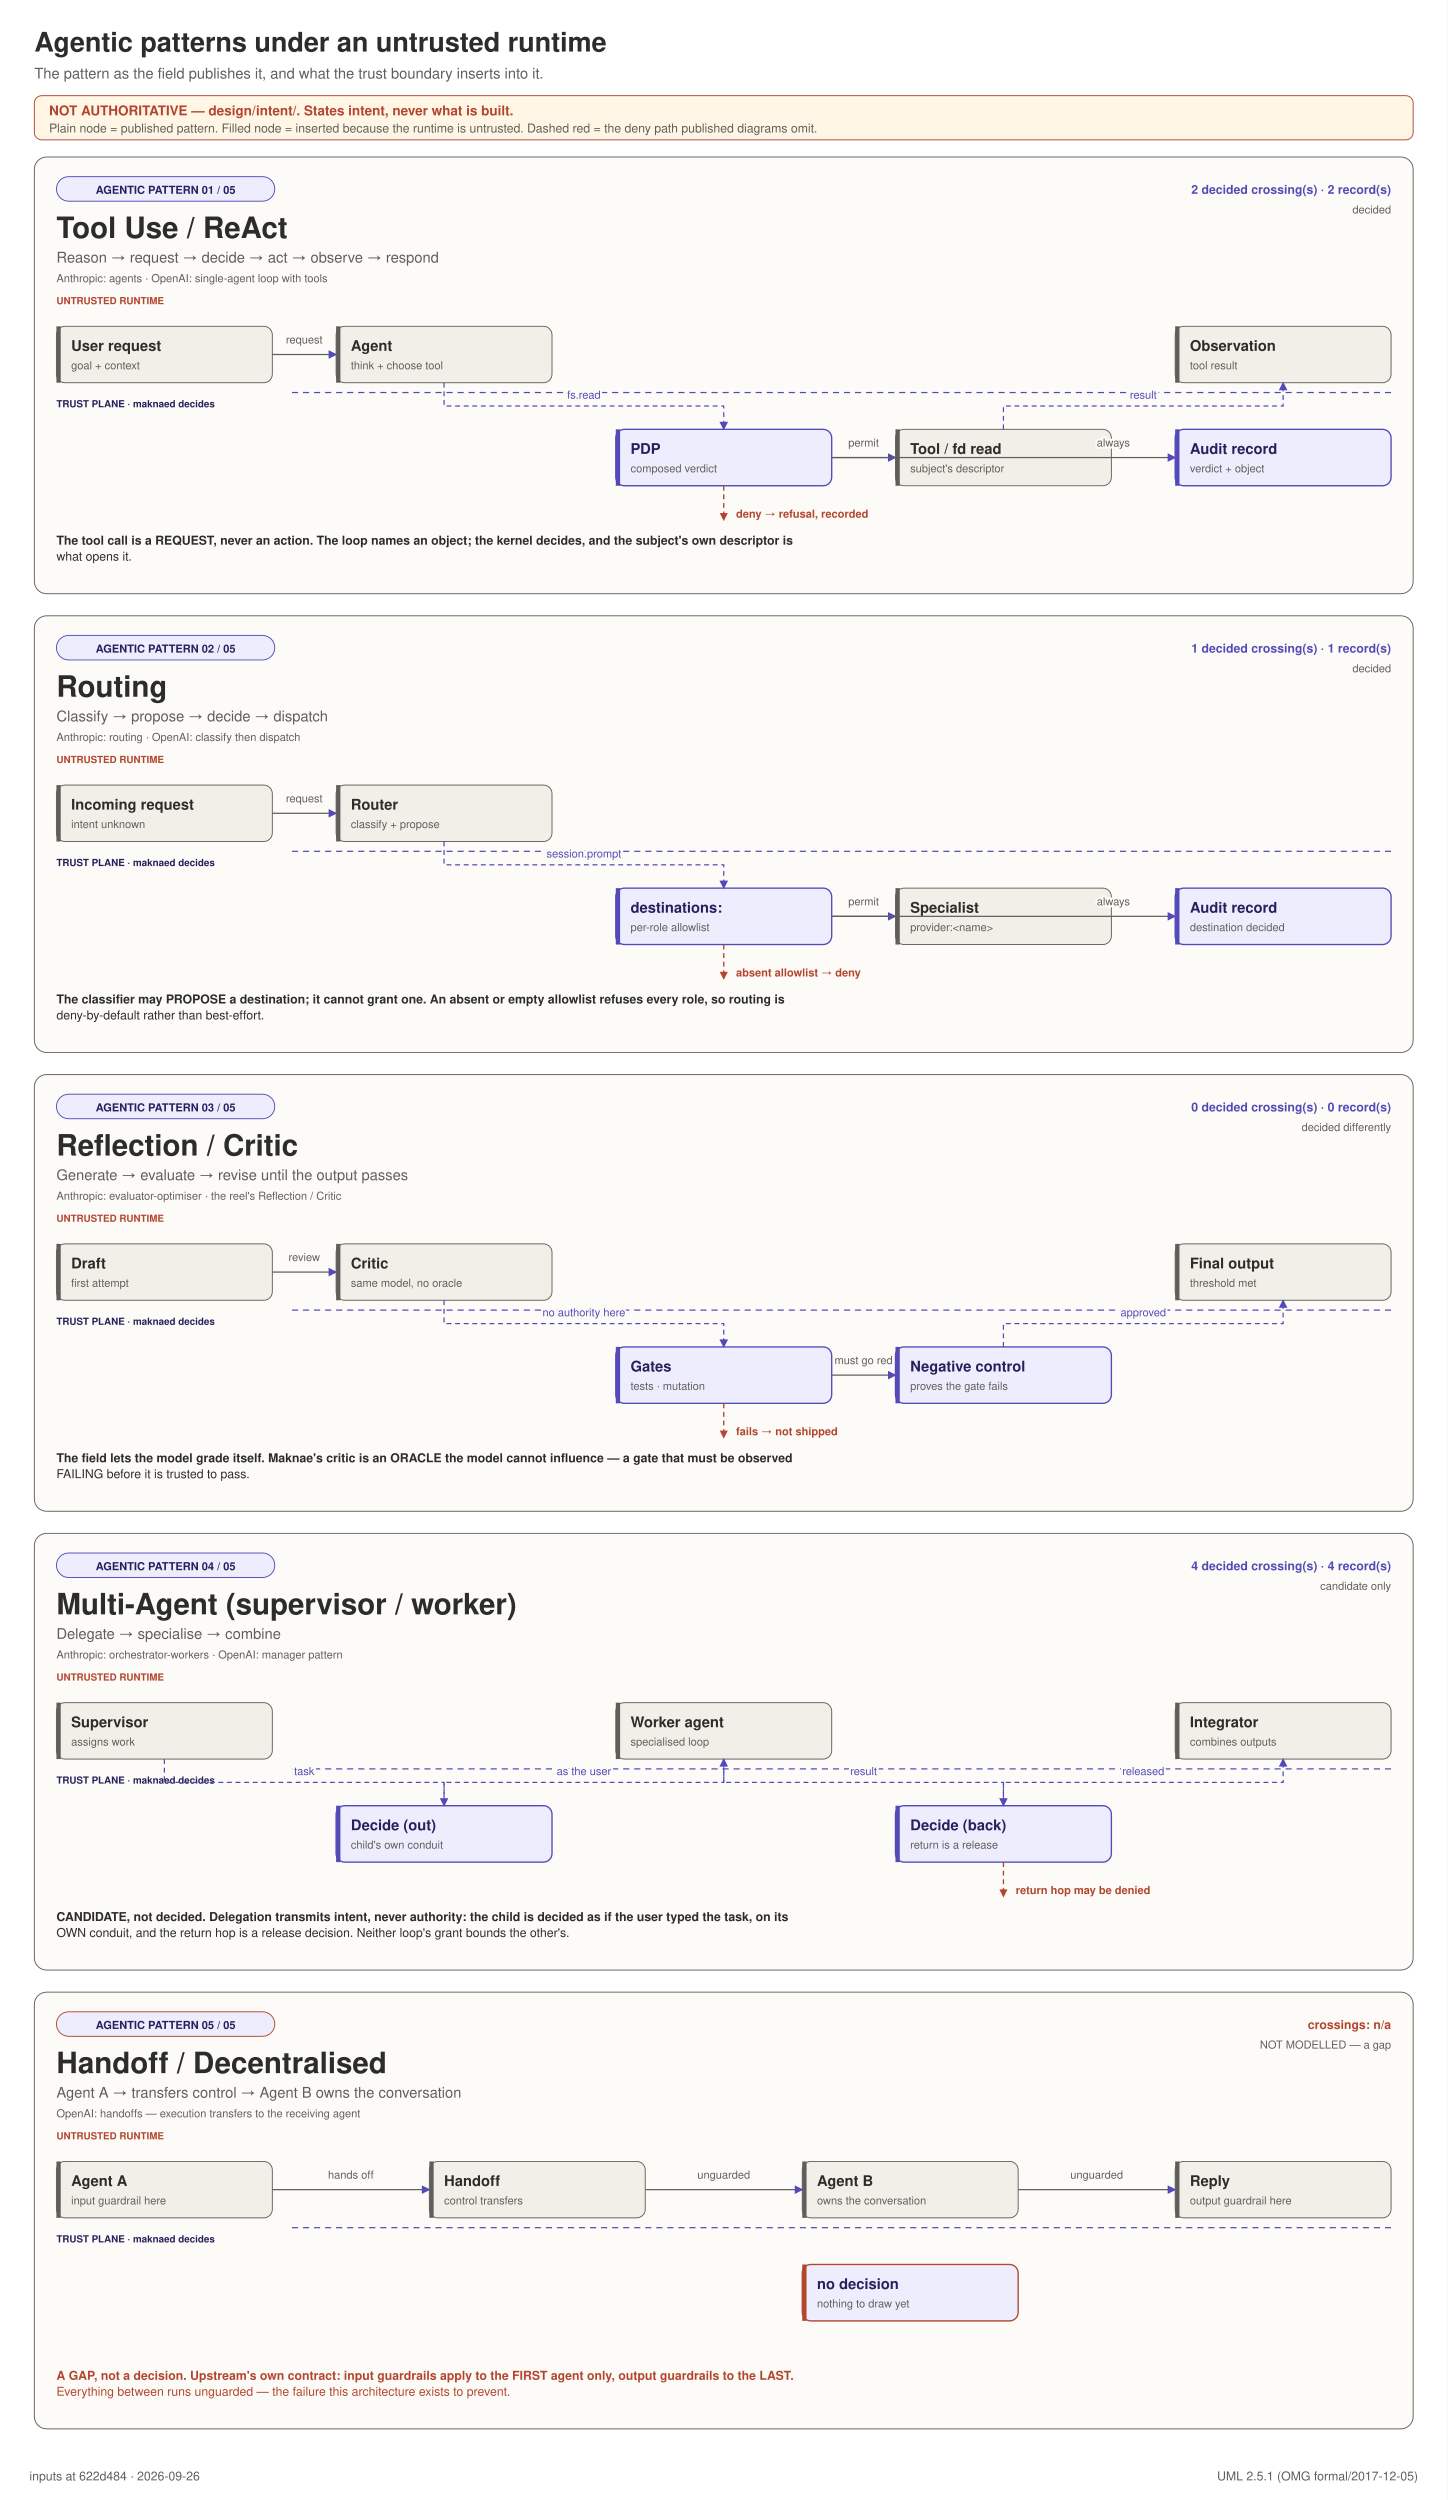
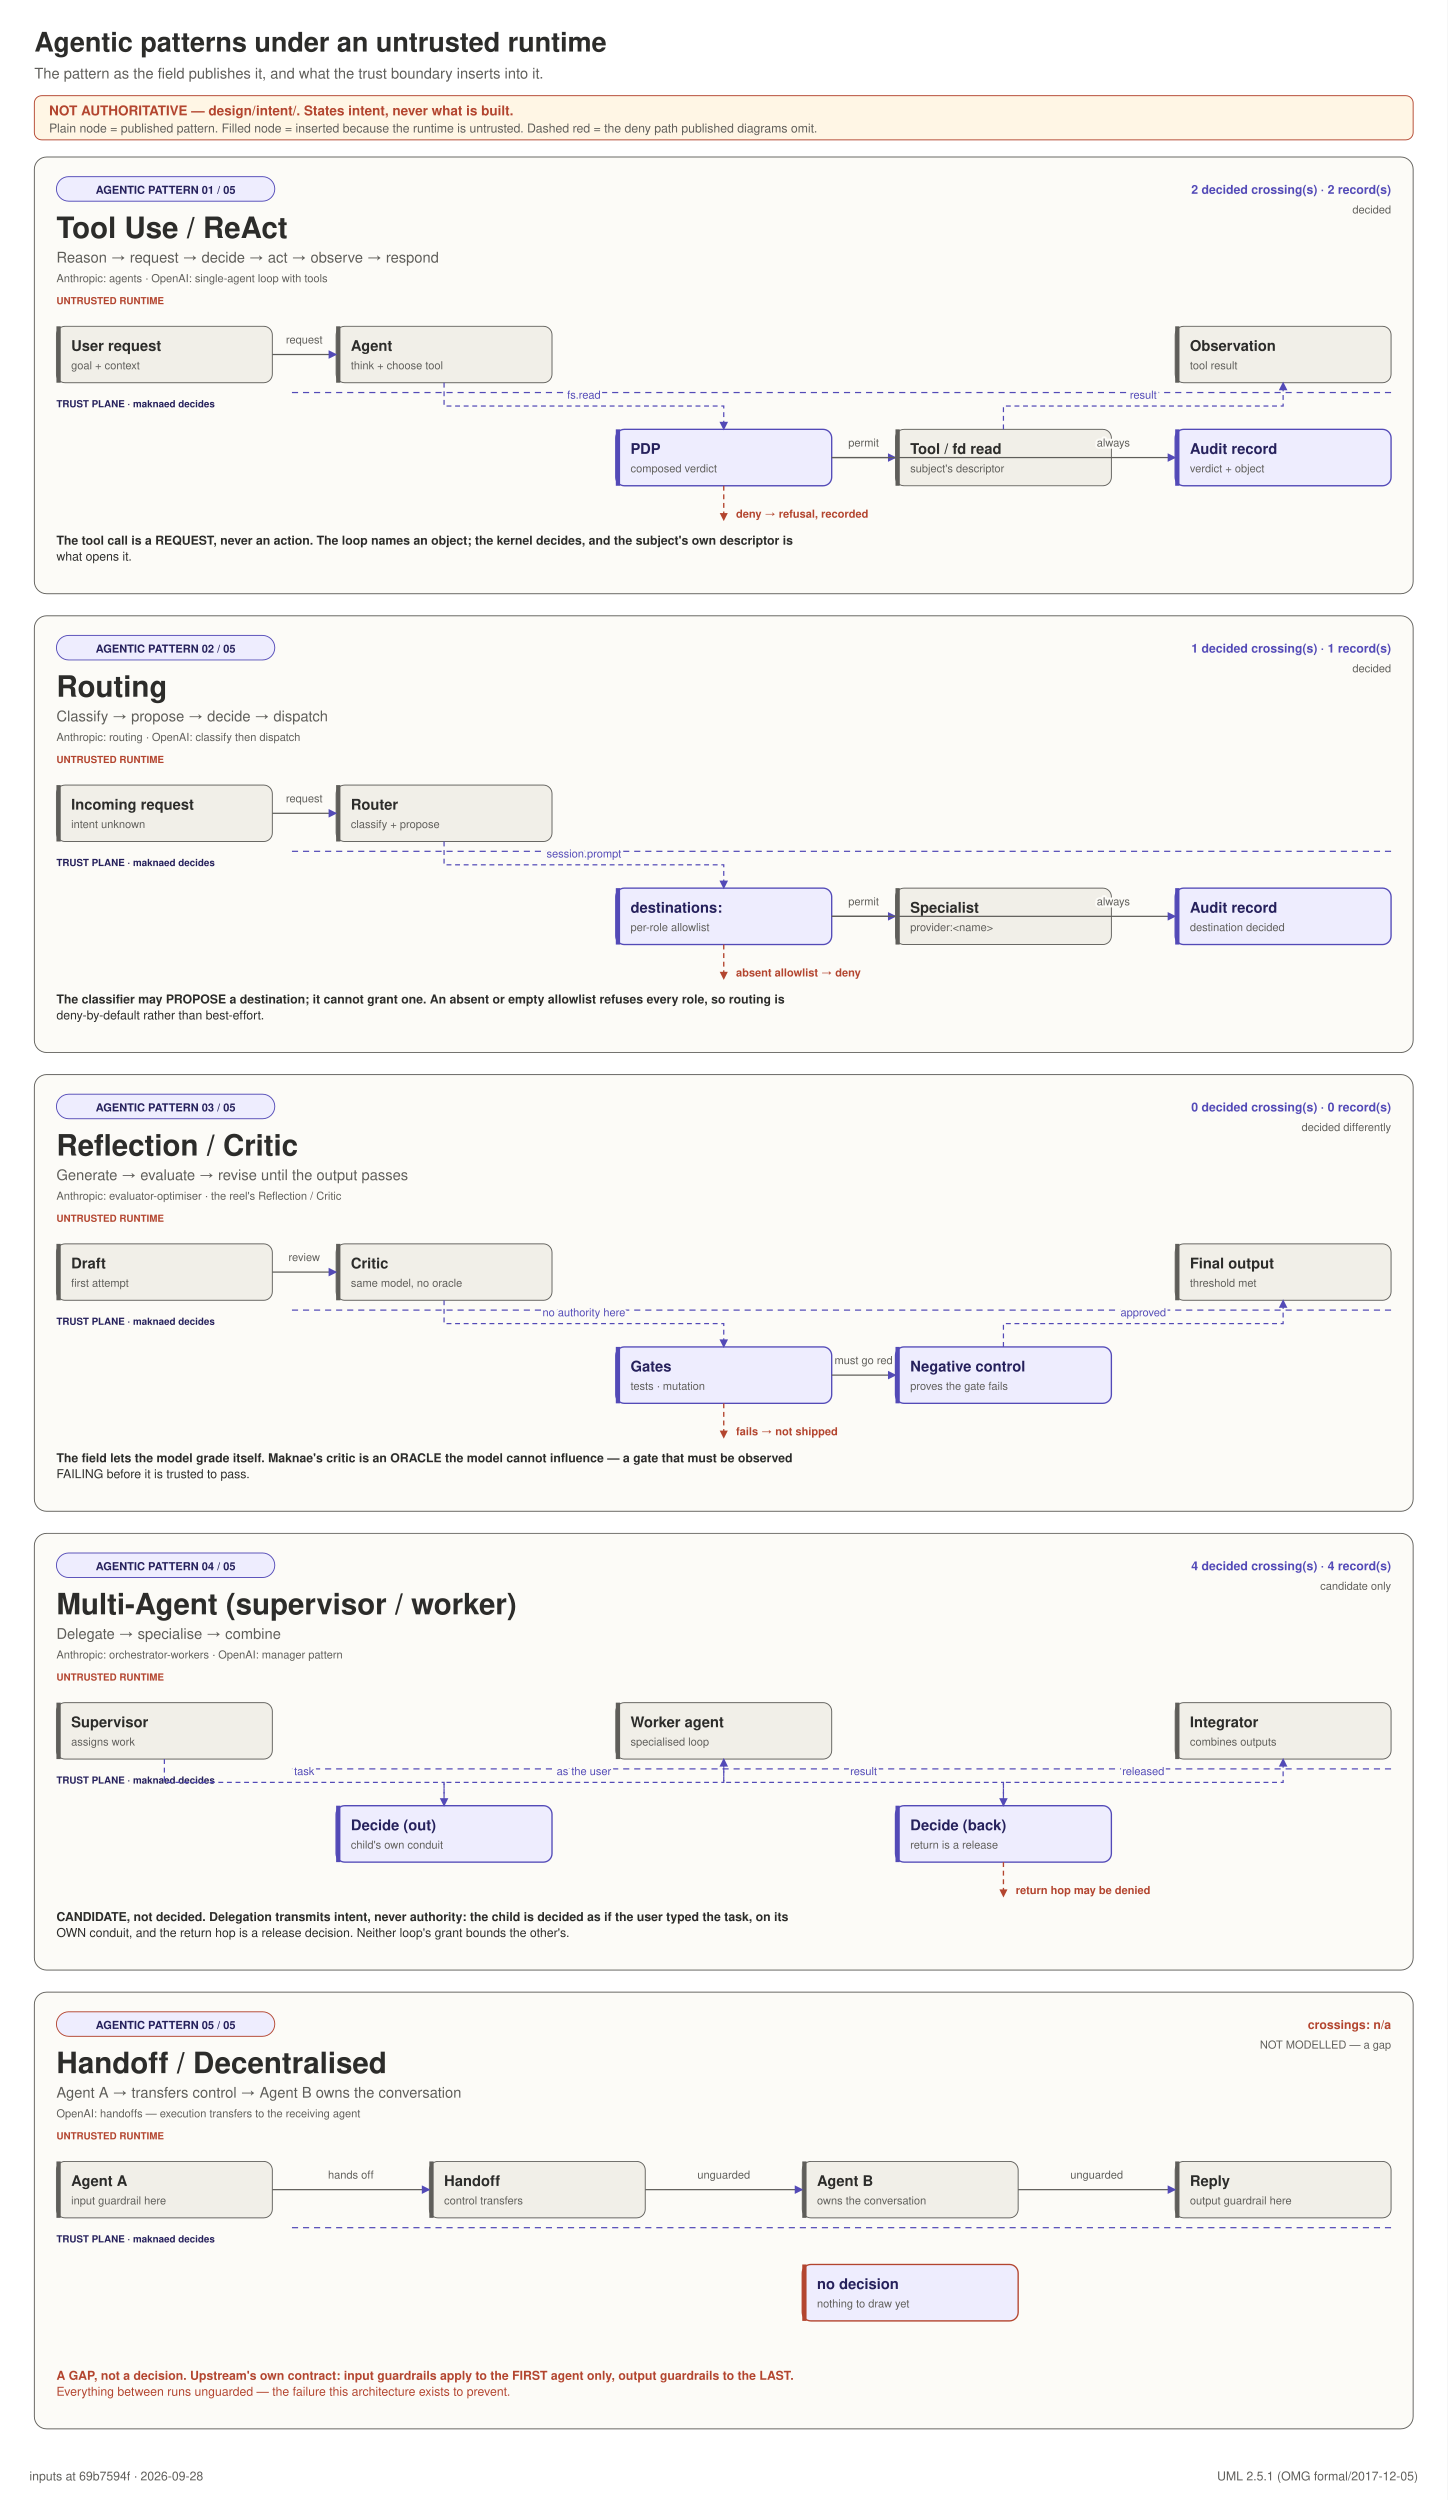
<svg xmlns="http://www.w3.org/2000/svg" width="1180" height="2038" viewBox="0 0 1180 2038" role="img">
  <rect x="0" y="0" width="1180" height="2038" fill="#FFFFFF" />
  <defs>
    <marker id="ar" viewBox="0 0 8 8" refX="7" refY="4" markerWidth="7" markerHeight="7" orient="auto">
      <path d="M0,0 L8,4 L0,8 z" fill="#534AB7" />
    </marker>
    <marker id="dn" viewBox="0 0 8 8" refX="7" refY="4" markerWidth="6" markerHeight="6" orient="auto">
      <path d="M0,0 L8,4 L0,8 z" fill="#B3452F" />
    </marker>
  </defs>
  <text x="28" y="42" text-anchor="start" font-family="Helvetica, Arial, sans-serif" font-size="22" font-weight="600" fill="#2C2C2A">Agentic patterns under an untrusted runtime</text>
  <text x="28" y="64" text-anchor="start" font-family="Helvetica, Arial, sans-serif" font-size="12" font-weight="400" fill="#5F5E5A">The pattern as the field publishes it, and what the trust boundary inserts into it.</text>
  <rect x="28" y="78" width="1124" height="36" rx="6" fill="#FFF6E5" stroke="#B3452F" stroke-width="0.75" />
  <text x="40" y="94" text-anchor="start" font-family="Helvetica, Arial, sans-serif" font-size="11" font-weight="600" fill="#B3452F">NOT AUTHORITATIVE — design/intent/. States intent, never what is built.</text>
  <text x="40" y="108" text-anchor="start" font-family="Helvetica, Arial, sans-serif" font-size="10" font-weight="400" fill="#5F5E5A">Plain node = published pattern.   Filled node = inserted because the runtime is untrusted.   Dashed red = the deny path published diagrams omit.</text>
  <rect x="28" y="128" width="1124" height="356" rx="10" fill="#FCFBF7" stroke="#5F5E5A" stroke-width="0.75" />
  <rect x="46" y="144" width="178" height="20" rx="10" fill="#EEEDFE" stroke="#534AB7" stroke-width="0.75" />
  <text x="135" y="158" text-anchor="middle" font-family="Helvetica, Arial, sans-serif" font-size="9" font-weight="600" fill="#26215C">AGENTIC PATTERN  01 / 05</text>
  <text x="46" y="194" text-anchor="start" font-family="Helvetica, Arial, sans-serif" font-size="24" font-weight="600" fill="#2C2C2A">Tool Use / ReAct</text>
  <text x="46" y="214" text-anchor="start" font-family="Helvetica, Arial, sans-serif" font-size="12" font-weight="400" fill="#5F5E5A">Reason → request → decide → act → observe → respond</text>
  <text x="46" y="230" text-anchor="start" font-family="Helvetica, Arial, sans-serif" font-size="9" font-weight="400" fill="#5F5E5A">Anthropic: agents · OpenAI: single-agent loop with tools</text>
  <text x="1134" y="158" text-anchor="end" font-family="Helvetica, Arial, sans-serif" font-size="10" font-weight="600" fill="#534AB7">2 decided crossing(s) · 2 record(s)</text>
  <text x="1134" y="174" text-anchor="end" font-family="Helvetica, Arial, sans-serif" font-size="9" font-weight="400" fill="#5F5E5A">decided</text>
  <text x="46" y="248" text-anchor="start" font-family="Helvetica, Arial, sans-serif" font-size="8" font-weight="600" fill="#B3452F">UNTRUSTED RUNTIME</text>
  <text x="46" y="332" text-anchor="start" font-family="Helvetica, Arial, sans-serif" font-size="8" font-weight="600" fill="#26215C">TRUST PLANE  ·  maknaed decides</text>
  <line x1="238" y1="320" x2="1138" y2="320" stroke="#534AB7" stroke-width="1" stroke-dasharray="5 4" />
  <rect x="46.0" y="266" width="176" height="46" rx="7" fill="#F1EFE8" stroke="#5F5E5A" stroke-width="0.75" />
  <rect x="46.0" y="266" width="3.5" height="46" fill="#5F5E5A" />
  <text x="58.0" y="286" text-anchor="start" font-family="Helvetica, Arial, sans-serif" font-size="12" font-weight="600" fill="#2C2C2A">User request</text>
  <text x="58.0" y="301" text-anchor="start" font-family="Helvetica, Arial, sans-serif" font-size="9" font-weight="400" fill="#5F5E5A">goal + context</text>
  <rect x="274.0" y="266" width="176" height="46" rx="7" fill="#F1EFE8" stroke="#5F5E5A" stroke-width="0.75" />
  <rect x="274.0" y="266" width="3.5" height="46" fill="#5F5E5A" />
  <text x="286.0" y="286" text-anchor="start" font-family="Helvetica, Arial, sans-serif" font-size="12" font-weight="600" fill="#2C2C2A">Agent</text>
  <text x="286.0" y="301" text-anchor="start" font-family="Helvetica, Arial, sans-serif" font-size="9" font-weight="400" fill="#5F5E5A">think + choose tool</text>
  <rect x="502.0" y="350" width="176" height="46" rx="7" fill="#EEEDFE" stroke="#534AB7" stroke-width="1.1" />
  <rect x="502.0" y="350" width="3.5" height="46" fill="#534AB7" />
  <text x="514.0" y="370" text-anchor="start" font-family="Helvetica, Arial, sans-serif" font-size="12" font-weight="600" fill="#26215C">PDP</text>
  <text x="514.0" y="385" text-anchor="start" font-family="Helvetica, Arial, sans-serif" font-size="9" font-weight="400" fill="#5F5E5A">composed verdict</text>
  <rect x="730.0" y="350" width="176" height="46" rx="7" fill="#F1EFE8" stroke="#5F5E5A" stroke-width="0.75" />
  <rect x="730.0" y="350" width="3.5" height="46" fill="#5F5E5A" />
  <text x="742.0" y="370" text-anchor="start" font-family="Helvetica, Arial, sans-serif" font-size="12" font-weight="600" fill="#2C2C2A">Tool / fd read</text>
  <text x="742.0" y="385" text-anchor="start" font-family="Helvetica, Arial, sans-serif" font-size="9" font-weight="400" fill="#5F5E5A">subject's descriptor</text>
  <rect x="958.0" y="266" width="176" height="46" rx="7" fill="#F1EFE8" stroke="#5F5E5A" stroke-width="0.75" />
  <rect x="958.0" y="266" width="3.5" height="46" fill="#5F5E5A" />
  <text x="970.0" y="286" text-anchor="start" font-family="Helvetica, Arial, sans-serif" font-size="12" font-weight="600" fill="#2C2C2A">Observation</text>
  <text x="970.0" y="301" text-anchor="start" font-family="Helvetica, Arial, sans-serif" font-size="9" font-weight="400" fill="#5F5E5A">tool result</text>
  <rect x="958.0" y="350" width="176" height="46" rx="7" fill="#EEEDFE" stroke="#534AB7" stroke-width="1.1" />
  <rect x="958.0" y="350" width="3.5" height="46" fill="#534AB7" />
  <text x="970.0" y="370" text-anchor="start" font-family="Helvetica, Arial, sans-serif" font-size="12" font-weight="600" fill="#26215C">Audit record</text>
  <text x="970.0" y="385" text-anchor="start" font-family="Helvetica, Arial, sans-serif" font-size="9" font-weight="400" fill="#5F5E5A">verdict + object</text>
  <line x1="222.0" y1="289.0" x2="274.0" y2="289.0" stroke="#5F5E5A" stroke-width="1" marker-end="url(#ar)" />
  <text x="248.0" y="280.0" text-anchor="middle" font-family="Helvetica, Arial, sans-serif" font-size="9" font-weight="400" fill="#5F5E5A" stroke="#FCFBF7" stroke-width="3.5" paint-order="stroke" stroke-linejoin="round">request</text>
  <path d="M362.0,312 L362.0,331.0 L590.0,331.0 L590.0,350" fill="none" stroke="#534AB7" stroke-width="1" stroke-dasharray="4 3" marker-end="url(#ar)" />
  <text x="476.0" y="325.0" text-anchor="middle" font-family="Helvetica, Arial, sans-serif" font-size="9" font-weight="400" fill="#534AB7" stroke="#FCFBF7" stroke-width="3.5" paint-order="stroke" stroke-linejoin="round">fs.read</text>
  <line x1="678.0" y1="373.0" x2="730.0" y2="373.0" stroke="#5F5E5A" stroke-width="1" marker-end="url(#ar)" />
  <text x="704.0" y="364.0" text-anchor="middle" font-family="Helvetica, Arial, sans-serif" font-size="9" font-weight="400" fill="#5F5E5A" stroke="#FCFBF7" stroke-width="3.5" paint-order="stroke" stroke-linejoin="round">permit</text>
  <path d="M818.0,350 L818.0,331.0 L1046.0,331.0 L1046.0,312" fill="none" stroke="#534AB7" stroke-width="1" stroke-dasharray="4 3" marker-end="url(#ar)" />
  <text x="932.0" y="325.0" text-anchor="middle" font-family="Helvetica, Arial, sans-serif" font-size="9" font-weight="400" fill="#534AB7" stroke="#FCFBF7" stroke-width="3.5" paint-order="stroke" stroke-linejoin="round">result</text>
  <line x1="678.0" y1="373.0" x2="958.0" y2="373.0" stroke="#5F5E5A" stroke-width="1" marker-end="url(#ar)" />
  <text x="907.6" y="364.0" text-anchor="middle" font-family="Helvetica, Arial, sans-serif" font-size="9" font-weight="400" fill="#5F5E5A" stroke="#FCFBF7" stroke-width="3.5" paint-order="stroke" stroke-linejoin="round">always</text>
  <line x1="590.0" y1="396" x2="590.0" y2="424" stroke="#B3452F" stroke-width="1.1" stroke-dasharray="4 3" marker-end="url(#dn)" />
  <text x="600.0" y="422" text-anchor="start" font-family="Helvetica, Arial, sans-serif" font-size="9" font-weight="600" fill="#B3452F">deny → refusal, recorded</text>
  <text x="46" y="444" text-anchor="start" font-family="Helvetica, Arial, sans-serif" font-size="10" font-weight="600" fill="#2C2C2A">The tool call is a REQUEST, never an action. The loop names an object; the kernel decides, and the subject's own descriptor is</text>
  <text x="46" y="457" text-anchor="start" font-family="Helvetica, Arial, sans-serif" font-size="10" font-weight="400" fill="#2C2C2A">what opens it.</text>
  <rect x="28" y="502" width="1124" height="356" rx="10" fill="#FCFBF7" stroke="#5F5E5A" stroke-width="0.75" />
  <rect x="46" y="518" width="178" height="20" rx="10" fill="#EEEDFE" stroke="#534AB7" stroke-width="0.75" />
  <text x="135" y="532" text-anchor="middle" font-family="Helvetica, Arial, sans-serif" font-size="9" font-weight="600" fill="#26215C">AGENTIC PATTERN  02 / 05</text>
  <text x="46" y="568" text-anchor="start" font-family="Helvetica, Arial, sans-serif" font-size="24" font-weight="600" fill="#2C2C2A">Routing</text>
  <text x="46" y="588" text-anchor="start" font-family="Helvetica, Arial, sans-serif" font-size="12" font-weight="400" fill="#5F5E5A">Classify → propose → decide → dispatch</text>
  <text x="46" y="604" text-anchor="start" font-family="Helvetica, Arial, sans-serif" font-size="9" font-weight="400" fill="#5F5E5A">Anthropic: routing · OpenAI: classify then dispatch</text>
  <text x="1134" y="532" text-anchor="end" font-family="Helvetica, Arial, sans-serif" font-size="10" font-weight="600" fill="#534AB7">1 decided crossing(s) · 1 record(s)</text>
  <text x="1134" y="548" text-anchor="end" font-family="Helvetica, Arial, sans-serif" font-size="9" font-weight="400" fill="#5F5E5A">decided</text>
  <text x="46" y="622" text-anchor="start" font-family="Helvetica, Arial, sans-serif" font-size="8" font-weight="600" fill="#B3452F">UNTRUSTED RUNTIME</text>
  <text x="46" y="706" text-anchor="start" font-family="Helvetica, Arial, sans-serif" font-size="8" font-weight="600" fill="#26215C">TRUST PLANE  ·  maknaed decides</text>
  <line x1="238" y1="694" x2="1138" y2="694" stroke="#534AB7" stroke-width="1" stroke-dasharray="5 4" />
  <rect x="46.0" y="640" width="176" height="46" rx="7" fill="#F1EFE8" stroke="#5F5E5A" stroke-width="0.75" />
  <rect x="46.0" y="640" width="3.5" height="46" fill="#5F5E5A" />
  <text x="58.0" y="660" text-anchor="start" font-family="Helvetica, Arial, sans-serif" font-size="12" font-weight="600" fill="#2C2C2A">Incoming request</text>
  <text x="58.0" y="675" text-anchor="start" font-family="Helvetica, Arial, sans-serif" font-size="9" font-weight="400" fill="#5F5E5A">intent unknown</text>
  <rect x="274.0" y="640" width="176" height="46" rx="7" fill="#F1EFE8" stroke="#5F5E5A" stroke-width="0.75" />
  <rect x="274.0" y="640" width="3.5" height="46" fill="#5F5E5A" />
  <text x="286.0" y="660" text-anchor="start" font-family="Helvetica, Arial, sans-serif" font-size="12" font-weight="600" fill="#2C2C2A">Router</text>
  <text x="286.0" y="675" text-anchor="start" font-family="Helvetica, Arial, sans-serif" font-size="9" font-weight="400" fill="#5F5E5A">classify + propose</text>
  <rect x="502.0" y="724" width="176" height="46" rx="7" fill="#EEEDFE" stroke="#534AB7" stroke-width="1.1" />
  <rect x="502.0" y="724" width="3.5" height="46" fill="#534AB7" />
  <text x="514.0" y="744" text-anchor="start" font-family="Helvetica, Arial, sans-serif" font-size="12" font-weight="600" fill="#26215C">destinations:</text>
  <text x="514.0" y="759" text-anchor="start" font-family="Helvetica, Arial, sans-serif" font-size="9" font-weight="400" fill="#5F5E5A">per-role allowlist</text>
  <rect x="730.0" y="724" width="176" height="46" rx="7" fill="#F1EFE8" stroke="#5F5E5A" stroke-width="0.75" />
  <rect x="730.0" y="724" width="3.5" height="46" fill="#5F5E5A" />
  <text x="742.0" y="744" text-anchor="start" font-family="Helvetica, Arial, sans-serif" font-size="12" font-weight="600" fill="#2C2C2A">Specialist</text>
  <text x="742.0" y="759" text-anchor="start" font-family="Helvetica, Arial, sans-serif" font-size="9" font-weight="400" fill="#5F5E5A">provider:&lt;name&gt;</text>
  <rect x="958.0" y="724" width="176" height="46" rx="7" fill="#EEEDFE" stroke="#534AB7" stroke-width="1.1" />
  <rect x="958.0" y="724" width="3.5" height="46" fill="#534AB7" />
  <text x="970.0" y="744" text-anchor="start" font-family="Helvetica, Arial, sans-serif" font-size="12" font-weight="600" fill="#26215C">Audit record</text>
  <text x="970.0" y="759" text-anchor="start" font-family="Helvetica, Arial, sans-serif" font-size="9" font-weight="400" fill="#5F5E5A">destination decided</text>
  <line x1="222.0" y1="663.0" x2="274.0" y2="663.0" stroke="#5F5E5A" stroke-width="1" marker-end="url(#ar)" />
  <text x="248.0" y="654.0" text-anchor="middle" font-family="Helvetica, Arial, sans-serif" font-size="9" font-weight="400" fill="#5F5E5A" stroke="#FCFBF7" stroke-width="3.5" paint-order="stroke" stroke-linejoin="round">request</text>
  <path d="M362.0,686 L362.0,705.0 L590.0,705.0 L590.0,724" fill="none" stroke="#534AB7" stroke-width="1" stroke-dasharray="4 3" marker-end="url(#ar)" />
  <text x="476.0" y="699.0" text-anchor="middle" font-family="Helvetica, Arial, sans-serif" font-size="9" font-weight="400" fill="#534AB7" stroke="#FCFBF7" stroke-width="3.5" paint-order="stroke" stroke-linejoin="round">session.prompt</text>
  <line x1="678.0" y1="747.0" x2="730.0" y2="747.0" stroke="#5F5E5A" stroke-width="1" marker-end="url(#ar)" />
  <text x="704.0" y="738.0" text-anchor="middle" font-family="Helvetica, Arial, sans-serif" font-size="9" font-weight="400" fill="#5F5E5A" stroke="#FCFBF7" stroke-width="3.5" paint-order="stroke" stroke-linejoin="round">permit</text>
  <line x1="678.0" y1="747.0" x2="958.0" y2="747.0" stroke="#5F5E5A" stroke-width="1" marker-end="url(#ar)" />
  <text x="907.6" y="738.0" text-anchor="middle" font-family="Helvetica, Arial, sans-serif" font-size="9" font-weight="400" fill="#5F5E5A" stroke="#FCFBF7" stroke-width="3.5" paint-order="stroke" stroke-linejoin="round">always</text>
  <line x1="590.0" y1="770" x2="590.0" y2="798" stroke="#B3452F" stroke-width="1.1" stroke-dasharray="4 3" marker-end="url(#dn)" />
  <text x="600.0" y="796" text-anchor="start" font-family="Helvetica, Arial, sans-serif" font-size="9" font-weight="600" fill="#B3452F">absent allowlist → deny</text>
  <text x="46" y="818" text-anchor="start" font-family="Helvetica, Arial, sans-serif" font-size="10" font-weight="600" fill="#2C2C2A">The classifier may PROPOSE a destination; it cannot grant one. An absent or empty allowlist refuses every role, so routing is</text>
  <text x="46" y="831" text-anchor="start" font-family="Helvetica, Arial, sans-serif" font-size="10" font-weight="400" fill="#2C2C2A">deny-by-default rather than best-effort.</text>
  <rect x="28" y="876" width="1124" height="356" rx="10" fill="#FCFBF7" stroke="#5F5E5A" stroke-width="0.75" />
  <rect x="46" y="892" width="178" height="20" rx="10" fill="#EEEDFE" stroke="#534AB7" stroke-width="0.75" />
  <text x="135" y="906" text-anchor="middle" font-family="Helvetica, Arial, sans-serif" font-size="9" font-weight="600" fill="#26215C">AGENTIC PATTERN  03 / 05</text>
  <text x="46" y="942" text-anchor="start" font-family="Helvetica, Arial, sans-serif" font-size="24" font-weight="600" fill="#2C2C2A">Reflection / Critic</text>
  <text x="46" y="962" text-anchor="start" font-family="Helvetica, Arial, sans-serif" font-size="12" font-weight="400" fill="#5F5E5A">Generate → evaluate → revise until the output passes</text>
  <text x="46" y="978" text-anchor="start" font-family="Helvetica, Arial, sans-serif" font-size="9" font-weight="400" fill="#5F5E5A">Anthropic: evaluator-optimiser · the reel's Reflection / Critic</text>
  <text x="1134" y="906" text-anchor="end" font-family="Helvetica, Arial, sans-serif" font-size="10" font-weight="600" fill="#534AB7">0 decided crossing(s) · 0 record(s)</text>
  <text x="1134" y="922" text-anchor="end" font-family="Helvetica, Arial, sans-serif" font-size="9" font-weight="400" fill="#5F5E5A">decided differently</text>
  <text x="46" y="996" text-anchor="start" font-family="Helvetica, Arial, sans-serif" font-size="8" font-weight="600" fill="#B3452F">UNTRUSTED RUNTIME</text>
  <text x="46" y="1080" text-anchor="start" font-family="Helvetica, Arial, sans-serif" font-size="8" font-weight="600" fill="#26215C">TRUST PLANE  ·  maknaed decides</text>
  <line x1="238" y1="1068" x2="1138" y2="1068" stroke="#534AB7" stroke-width="1" stroke-dasharray="5 4" />
  <rect x="46.0" y="1014" width="176" height="46" rx="7" fill="#F1EFE8" stroke="#5F5E5A" stroke-width="0.75" />
  <rect x="46.0" y="1014" width="3.5" height="46" fill="#5F5E5A" />
  <text x="58.0" y="1034" text-anchor="start" font-family="Helvetica, Arial, sans-serif" font-size="12" font-weight="600" fill="#2C2C2A">Draft</text>
  <text x="58.0" y="1049" text-anchor="start" font-family="Helvetica, Arial, sans-serif" font-size="9" font-weight="400" fill="#5F5E5A">first attempt</text>
  <rect x="274.0" y="1014" width="176" height="46" rx="7" fill="#F1EFE8" stroke="#5F5E5A" stroke-width="0.75" />
  <rect x="274.0" y="1014" width="3.5" height="46" fill="#5F5E5A" />
  <text x="286.0" y="1034" text-anchor="start" font-family="Helvetica, Arial, sans-serif" font-size="12" font-weight="600" fill="#2C2C2A">Critic</text>
  <text x="286.0" y="1049" text-anchor="start" font-family="Helvetica, Arial, sans-serif" font-size="9" font-weight="400" fill="#5F5E5A">same model, no oracle</text>
  <rect x="502.0" y="1098" width="176" height="46" rx="7" fill="#EEEDFE" stroke="#534AB7" stroke-width="1.1" />
  <rect x="502.0" y="1098" width="3.5" height="46" fill="#534AB7" />
  <text x="514.0" y="1118" text-anchor="start" font-family="Helvetica, Arial, sans-serif" font-size="12" font-weight="600" fill="#26215C">Gates</text>
  <text x="514.0" y="1133" text-anchor="start" font-family="Helvetica, Arial, sans-serif" font-size="9" font-weight="400" fill="#5F5E5A">tests · mutation</text>
  <rect x="730.0" y="1098" width="176" height="46" rx="7" fill="#EEEDFE" stroke="#534AB7" stroke-width="1.1" />
  <rect x="730.0" y="1098" width="3.5" height="46" fill="#534AB7" />
  <text x="742.0" y="1118" text-anchor="start" font-family="Helvetica, Arial, sans-serif" font-size="12" font-weight="600" fill="#26215C">Negative control</text>
  <text x="742.0" y="1133" text-anchor="start" font-family="Helvetica, Arial, sans-serif" font-size="9" font-weight="400" fill="#5F5E5A">proves the gate fails</text>
  <rect x="958.0" y="1014" width="176" height="46" rx="7" fill="#F1EFE8" stroke="#5F5E5A" stroke-width="0.75" />
  <rect x="958.0" y="1014" width="3.5" height="46" fill="#5F5E5A" />
  <text x="970.0" y="1034" text-anchor="start" font-family="Helvetica, Arial, sans-serif" font-size="12" font-weight="600" fill="#2C2C2A">Final output</text>
  <text x="970.0" y="1049" text-anchor="start" font-family="Helvetica, Arial, sans-serif" font-size="9" font-weight="400" fill="#5F5E5A">threshold met</text>
  <line x1="222.0" y1="1037.0" x2="274.0" y2="1037.0" stroke="#5F5E5A" stroke-width="1" marker-end="url(#ar)" />
  <text x="248.0" y="1028.0" text-anchor="middle" font-family="Helvetica, Arial, sans-serif" font-size="9" font-weight="400" fill="#5F5E5A" stroke="#FCFBF7" stroke-width="3.5" paint-order="stroke" stroke-linejoin="round">review</text>
  <path d="M362.0,1060 L362.0,1079.0 L590.0,1079.0 L590.0,1098" fill="none" stroke="#534AB7" stroke-width="1" stroke-dasharray="4 3" marker-end="url(#ar)" />
  <text x="476.0" y="1073.0" text-anchor="middle" font-family="Helvetica, Arial, sans-serif" font-size="9" font-weight="400" fill="#534AB7" stroke="#FCFBF7" stroke-width="3.5" paint-order="stroke" stroke-linejoin="round">no authority here</text>
  <line x1="678.0" y1="1121.0" x2="730.0" y2="1121.0" stroke="#5F5E5A" stroke-width="1" marker-end="url(#ar)" />
  <text x="704.0" y="1112.0" text-anchor="middle" font-family="Helvetica, Arial, sans-serif" font-size="9" font-weight="400" fill="#5F5E5A" stroke="#FCFBF7" stroke-width="3.5" paint-order="stroke" stroke-linejoin="round">must go red</text>
  <path d="M818.0,1098 L818.0,1079.0 L1046.0,1079.0 L1046.0,1060" fill="none" stroke="#534AB7" stroke-width="1" stroke-dasharray="4 3" marker-end="url(#ar)" />
  <text x="932.0" y="1073.0" text-anchor="middle" font-family="Helvetica, Arial, sans-serif" font-size="9" font-weight="400" fill="#534AB7" stroke="#FCFBF7" stroke-width="3.5" paint-order="stroke" stroke-linejoin="round">approved</text>
  <line x1="590.0" y1="1144" x2="590.0" y2="1172" stroke="#B3452F" stroke-width="1.1" stroke-dasharray="4 3" marker-end="url(#dn)" />
  <text x="600.0" y="1170" text-anchor="start" font-family="Helvetica, Arial, sans-serif" font-size="9" font-weight="600" fill="#B3452F">fails → not shipped</text>
  <text x="46" y="1192" text-anchor="start" font-family="Helvetica, Arial, sans-serif" font-size="10" font-weight="600" fill="#2C2C2A">The field lets the model grade itself. Maknae's critic is an ORACLE the model cannot influence — a gate that must be observed</text>
  <text x="46" y="1205" text-anchor="start" font-family="Helvetica, Arial, sans-serif" font-size="10" font-weight="400" fill="#2C2C2A">FAILING before it is trusted to pass.</text>
  <rect x="28" y="1250" width="1124" height="356" rx="10" fill="#FCFBF7" stroke="#5F5E5A" stroke-width="0.75" />
  <rect x="46" y="1266" width="178" height="20" rx="10" fill="#EEEDFE" stroke="#534AB7" stroke-width="0.75" />
  <text x="135" y="1280" text-anchor="middle" font-family="Helvetica, Arial, sans-serif" font-size="9" font-weight="600" fill="#26215C">AGENTIC PATTERN  04 / 05</text>
  <text x="46" y="1316" text-anchor="start" font-family="Helvetica, Arial, sans-serif" font-size="24" font-weight="600" fill="#2C2C2A">Multi-Agent (supervisor / worker)</text>
  <text x="46" y="1336" text-anchor="start" font-family="Helvetica, Arial, sans-serif" font-size="12" font-weight="400" fill="#5F5E5A">Delegate → specialise → combine</text>
  <text x="46" y="1352" text-anchor="start" font-family="Helvetica, Arial, sans-serif" font-size="9" font-weight="400" fill="#5F5E5A">Anthropic: orchestrator-workers · OpenAI: manager pattern</text>
  <text x="1134" y="1280" text-anchor="end" font-family="Helvetica, Arial, sans-serif" font-size="10" font-weight="600" fill="#534AB7">4 decided crossing(s) · 4 record(s)</text>
  <text x="1134" y="1296" text-anchor="end" font-family="Helvetica, Arial, sans-serif" font-size="9" font-weight="400" fill="#5F5E5A">candidate only</text>
  <text x="46" y="1370" text-anchor="start" font-family="Helvetica, Arial, sans-serif" font-size="8" font-weight="600" fill="#B3452F">UNTRUSTED RUNTIME</text>
  <text x="46" y="1454" text-anchor="start" font-family="Helvetica, Arial, sans-serif" font-size="8" font-weight="600" fill="#26215C">TRUST PLANE  ·  maknaed decides</text>
  <line x1="238" y1="1442" x2="1138" y2="1442" stroke="#534AB7" stroke-width="1" stroke-dasharray="5 4" />
  <rect x="46.0" y="1388" width="176" height="46" rx="7" fill="#F1EFE8" stroke="#5F5E5A" stroke-width="0.75" />
  <rect x="46.0" y="1388" width="3.5" height="46" fill="#5F5E5A" />
  <text x="58.0" y="1408" text-anchor="start" font-family="Helvetica, Arial, sans-serif" font-size="12" font-weight="600" fill="#2C2C2A">Supervisor</text>
  <text x="58.0" y="1423" text-anchor="start" font-family="Helvetica, Arial, sans-serif" font-size="9" font-weight="400" fill="#5F5E5A">assigns work</text>
  <rect x="274.0" y="1472" width="176" height="46" rx="7" fill="#EEEDFE" stroke="#534AB7" stroke-width="1.1" />
  <rect x="274.0" y="1472" width="3.5" height="46" fill="#534AB7" />
  <text x="286.0" y="1492" text-anchor="start" font-family="Helvetica, Arial, sans-serif" font-size="12" font-weight="600" fill="#26215C">Decide (out)</text>
  <text x="286.0" y="1507" text-anchor="start" font-family="Helvetica, Arial, sans-serif" font-size="9" font-weight="400" fill="#5F5E5A">child's own conduit</text>
  <rect x="502.0" y="1388" width="176" height="46" rx="7" fill="#F1EFE8" stroke="#5F5E5A" stroke-width="0.75" />
  <rect x="502.0" y="1388" width="3.5" height="46" fill="#5F5E5A" />
  <text x="514.0" y="1408" text-anchor="start" font-family="Helvetica, Arial, sans-serif" font-size="12" font-weight="600" fill="#2C2C2A">Worker agent</text>
  <text x="514.0" y="1423" text-anchor="start" font-family="Helvetica, Arial, sans-serif" font-size="9" font-weight="400" fill="#5F5E5A">specialised loop</text>
  <rect x="730.0" y="1472" width="176" height="46" rx="7" fill="#EEEDFE" stroke="#534AB7" stroke-width="1.1" />
  <rect x="730.0" y="1472" width="3.5" height="46" fill="#534AB7" />
  <text x="742.0" y="1492" text-anchor="start" font-family="Helvetica, Arial, sans-serif" font-size="12" font-weight="600" fill="#26215C">Decide (back)</text>
  <text x="742.0" y="1507" text-anchor="start" font-family="Helvetica, Arial, sans-serif" font-size="9" font-weight="400" fill="#5F5E5A">return is a release</text>
  <rect x="958.0" y="1388" width="176" height="46" rx="7" fill="#F1EFE8" stroke="#5F5E5A" stroke-width="0.75" />
  <rect x="958.0" y="1388" width="3.5" height="46" fill="#5F5E5A" />
  <text x="970.0" y="1408" text-anchor="start" font-family="Helvetica, Arial, sans-serif" font-size="12" font-weight="600" fill="#2C2C2A">Integrator</text>
  <text x="970.0" y="1423" text-anchor="start" font-family="Helvetica, Arial, sans-serif" font-size="9" font-weight="400" fill="#5F5E5A">combines outputs</text>
  <path d="M134.0,1434 L134.0,1453.0 L362.0,1453.0 L362.0,1472" fill="none" stroke="#534AB7" stroke-width="1" stroke-dasharray="4 3" marker-end="url(#ar)" />
  <text x="248.0" y="1447.0" text-anchor="middle" font-family="Helvetica, Arial, sans-serif" font-size="9" font-weight="400" fill="#534AB7" stroke="#FCFBF7" stroke-width="3.5" paint-order="stroke" stroke-linejoin="round">task</text>
  <path d="M362.0,1472 L362.0,1453.0 L590.0,1453.0 L590.0,1434" fill="none" stroke="#534AB7" stroke-width="1" stroke-dasharray="4 3" marker-end="url(#ar)" />
  <text x="476.0" y="1447.0" text-anchor="middle" font-family="Helvetica, Arial, sans-serif" font-size="9" font-weight="400" fill="#534AB7" stroke="#FCFBF7" stroke-width="3.5" paint-order="stroke" stroke-linejoin="round">as the user</text>
  <path d="M590.0,1434 L590.0,1453.0 L818.0,1453.0 L818.0,1472" fill="none" stroke="#534AB7" stroke-width="1" stroke-dasharray="4 3" marker-end="url(#ar)" />
  <text x="704.0" y="1447.0" text-anchor="middle" font-family="Helvetica, Arial, sans-serif" font-size="9" font-weight="400" fill="#534AB7" stroke="#FCFBF7" stroke-width="3.5" paint-order="stroke" stroke-linejoin="round">result</text>
  <path d="M818.0,1472 L818.0,1453.0 L1046.0,1453.0 L1046.0,1434" fill="none" stroke="#534AB7" stroke-width="1" stroke-dasharray="4 3" marker-end="url(#ar)" />
  <text x="932.0" y="1447.0" text-anchor="middle" font-family="Helvetica, Arial, sans-serif" font-size="9" font-weight="400" fill="#534AB7" stroke="#FCFBF7" stroke-width="3.5" paint-order="stroke" stroke-linejoin="round">released</text>
  <line x1="818.0" y1="1518" x2="818.0" y2="1546" stroke="#B3452F" stroke-width="1.1" stroke-dasharray="4 3" marker-end="url(#dn)" />
  <text x="828.0" y="1544" text-anchor="start" font-family="Helvetica, Arial, sans-serif" font-size="9" font-weight="600" fill="#B3452F">return hop may be denied</text>
  <text x="46" y="1566" text-anchor="start" font-family="Helvetica, Arial, sans-serif" font-size="10" font-weight="600" fill="#2C2C2A">CANDIDATE, not decided. Delegation transmits intent, never authority: the child is decided as if the user typed the task, on its</text>
  <text x="46" y="1579" text-anchor="start" font-family="Helvetica, Arial, sans-serif" font-size="10" font-weight="400" fill="#2C2C2A">OWN conduit, and the return hop is a release decision. Neither loop's grant bounds the other's.</text>
  <rect x="28" y="1624" width="1124" height="356" rx="10" fill="#FCFBF7" stroke="#5F5E5A" stroke-width="0.75" />
  <rect x="46" y="1640" width="178" height="20" rx="10" fill="#EEEDFE" stroke="#B3452F" stroke-width="0.75" />
  <text x="135" y="1654" text-anchor="middle" font-family="Helvetica, Arial, sans-serif" font-size="9" font-weight="600" fill="#26215C">AGENTIC PATTERN  05 / 05</text>
  <text x="46" y="1690" text-anchor="start" font-family="Helvetica, Arial, sans-serif" font-size="24" font-weight="600" fill="#2C2C2A">Handoff / Decentralised</text>
  <text x="46" y="1710" text-anchor="start" font-family="Helvetica, Arial, sans-serif" font-size="12" font-weight="400" fill="#5F5E5A">Agent A → transfers control → Agent B owns the conversation</text>
  <text x="46" y="1726" text-anchor="start" font-family="Helvetica, Arial, sans-serif" font-size="9" font-weight="400" fill="#5F5E5A">OpenAI: handoffs — execution transfers to the receiving agent</text>
  <text x="1134" y="1654" text-anchor="end" font-family="Helvetica, Arial, sans-serif" font-size="10" font-weight="600" fill="#B3452F">crossings: n/a</text>
  <text x="1134" y="1670" text-anchor="end" font-family="Helvetica, Arial, sans-serif" font-size="9" font-weight="400" fill="#5F5E5A">NOT MODELLED — a gap</text>
  <text x="46" y="1744" text-anchor="start" font-family="Helvetica, Arial, sans-serif" font-size="8" font-weight="600" fill="#B3452F">UNTRUSTED RUNTIME</text>
  <text x="46" y="1828" text-anchor="start" font-family="Helvetica, Arial, sans-serif" font-size="8" font-weight="600" fill="#26215C">TRUST PLANE  ·  maknaed decides</text>
  <line x1="238" y1="1816" x2="1138" y2="1816" stroke="#534AB7" stroke-width="1" stroke-dasharray="5 4" />
  <rect x="46.0" y="1762" width="176" height="46" rx="7" fill="#F1EFE8" stroke="#5F5E5A" stroke-width="0.75" />
  <rect x="46.0" y="1762" width="3.5" height="46" fill="#5F5E5A" />
  <text x="58.0" y="1782" text-anchor="start" font-family="Helvetica, Arial, sans-serif" font-size="12" font-weight="600" fill="#2C2C2A">Agent A</text>
  <text x="58.0" y="1797" text-anchor="start" font-family="Helvetica, Arial, sans-serif" font-size="9" font-weight="400" fill="#5F5E5A">input guardrail here</text>
  <rect x="350.0" y="1762" width="176" height="46" rx="7" fill="#F1EFE8" stroke="#5F5E5A" stroke-width="0.75" />
  <rect x="350.0" y="1762" width="3.5" height="46" fill="#5F5E5A" />
  <text x="362.0" y="1782" text-anchor="start" font-family="Helvetica, Arial, sans-serif" font-size="12" font-weight="600" fill="#2C2C2A">Handoff</text>
  <text x="362.0" y="1797" text-anchor="start" font-family="Helvetica, Arial, sans-serif" font-size="9" font-weight="400" fill="#5F5E5A">control transfers</text>
  <rect x="654.0" y="1762" width="176" height="46" rx="7" fill="#F1EFE8" stroke="#5F5E5A" stroke-width="0.75" />
  <rect x="654.0" y="1762" width="3.5" height="46" fill="#5F5E5A" />
  <text x="666.0" y="1782" text-anchor="start" font-family="Helvetica, Arial, sans-serif" font-size="12" font-weight="600" fill="#2C2C2A">Agent B</text>
  <text x="666.0" y="1797" text-anchor="start" font-family="Helvetica, Arial, sans-serif" font-size="9" font-weight="400" fill="#5F5E5A">owns the conversation</text>
  <rect x="654.0" y="1846" width="176" height="46" rx="7" fill="#EEEDFE" stroke="#B3452F" stroke-width="1.1" />
  <rect x="654.0" y="1846" width="3.5" height="46" fill="#B3452F" />
  <text x="666.0" y="1866" text-anchor="start" font-family="Helvetica, Arial, sans-serif" font-size="12" font-weight="600" fill="#26215C">no decision</text>
  <text x="666.0" y="1881" text-anchor="start" font-family="Helvetica, Arial, sans-serif" font-size="9" font-weight="400" fill="#5F5E5A">nothing to draw yet</text>
  <rect x="958.0" y="1762" width="176" height="46" rx="7" fill="#F1EFE8" stroke="#5F5E5A" stroke-width="0.75" />
  <rect x="958.0" y="1762" width="3.5" height="46" fill="#5F5E5A" />
  <text x="970.0" y="1782" text-anchor="start" font-family="Helvetica, Arial, sans-serif" font-size="12" font-weight="600" fill="#2C2C2A">Reply</text>
  <text x="970.0" y="1797" text-anchor="start" font-family="Helvetica, Arial, sans-serif" font-size="9" font-weight="400" fill="#5F5E5A">output guardrail here</text>
  <line x1="222.0" y1="1785.0" x2="350.0" y2="1785.0" stroke="#5F5E5A" stroke-width="1" marker-end="url(#ar)" />
  <text x="286.0" y="1776.0" text-anchor="middle" font-family="Helvetica, Arial, sans-serif" font-size="9" font-weight="400" fill="#5F5E5A" stroke="#FCFBF7" stroke-width="3.5" paint-order="stroke" stroke-linejoin="round">hands off</text>
  <line x1="526.0" y1="1785.0" x2="654.0" y2="1785.0" stroke="#5F5E5A" stroke-width="1" marker-end="url(#ar)" />
  <text x="590.0" y="1776.0" text-anchor="middle" font-family="Helvetica, Arial, sans-serif" font-size="9" font-weight="400" fill="#5F5E5A" stroke="#FCFBF7" stroke-width="3.5" paint-order="stroke" stroke-linejoin="round">unguarded</text>
  <line x1="830.0" y1="1785.0" x2="958.0" y2="1785.0" stroke="#5F5E5A" stroke-width="1" marker-end="url(#ar)" />
  <text x="894.0" y="1776.0" text-anchor="middle" font-family="Helvetica, Arial, sans-serif" font-size="9" font-weight="400" fill="#5F5E5A" stroke="#FCFBF7" stroke-width="3.5" paint-order="stroke" stroke-linejoin="round">unguarded</text>
  <text x="46" y="1940" text-anchor="start" font-family="Helvetica, Arial, sans-serif" font-size="10" font-weight="600" fill="#B3452F">A GAP, not a decision. Upstream's own contract: input guardrails apply to the FIRST agent only, output guardrails to the LAST.</text>
  <text x="46" y="1953" text-anchor="start" font-family="Helvetica, Arial, sans-serif" font-size="10" font-weight="400" fill="#B3452F">Everything between runs unguarded — the failure this architecture exists to prevent.</text>
-   <text x="24" y="2022" text-anchor="start" font-family="Helvetica, Arial, sans-serif" font-size="10" font-weight="400" fill="#5F5E5A">inputs at 622d484 · 2026-09-26</text>
+   <text x="24" y="2022" text-anchor="start" font-family="Helvetica, Arial, sans-serif" font-size="10" font-weight="400" fill="#5F5E5A">inputs at 69b7594f · 2026-09-28</text>
  <text x="1156" y="2022" text-anchor="end" font-family="Helvetica, Arial, sans-serif" font-size="10" font-weight="400" fill="#5F5E5A">UML 2.5.1 (OMG formal/2017-12-05)</text>
</svg>
